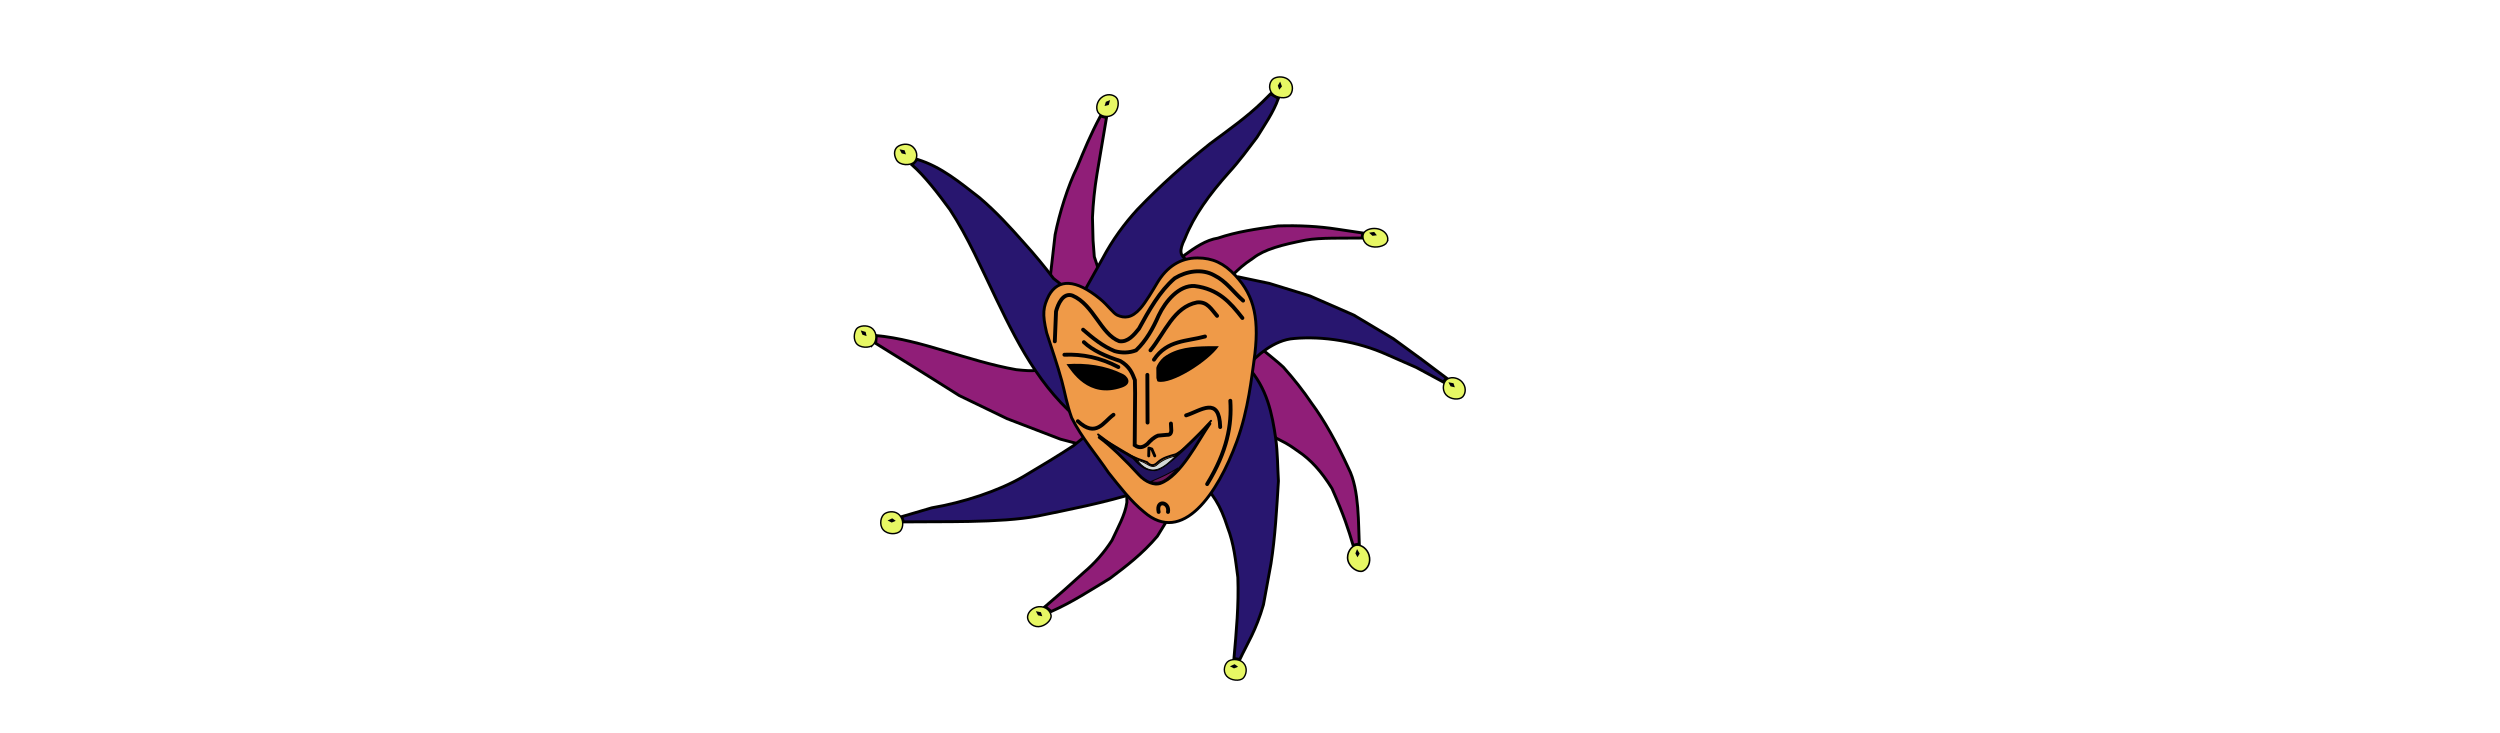
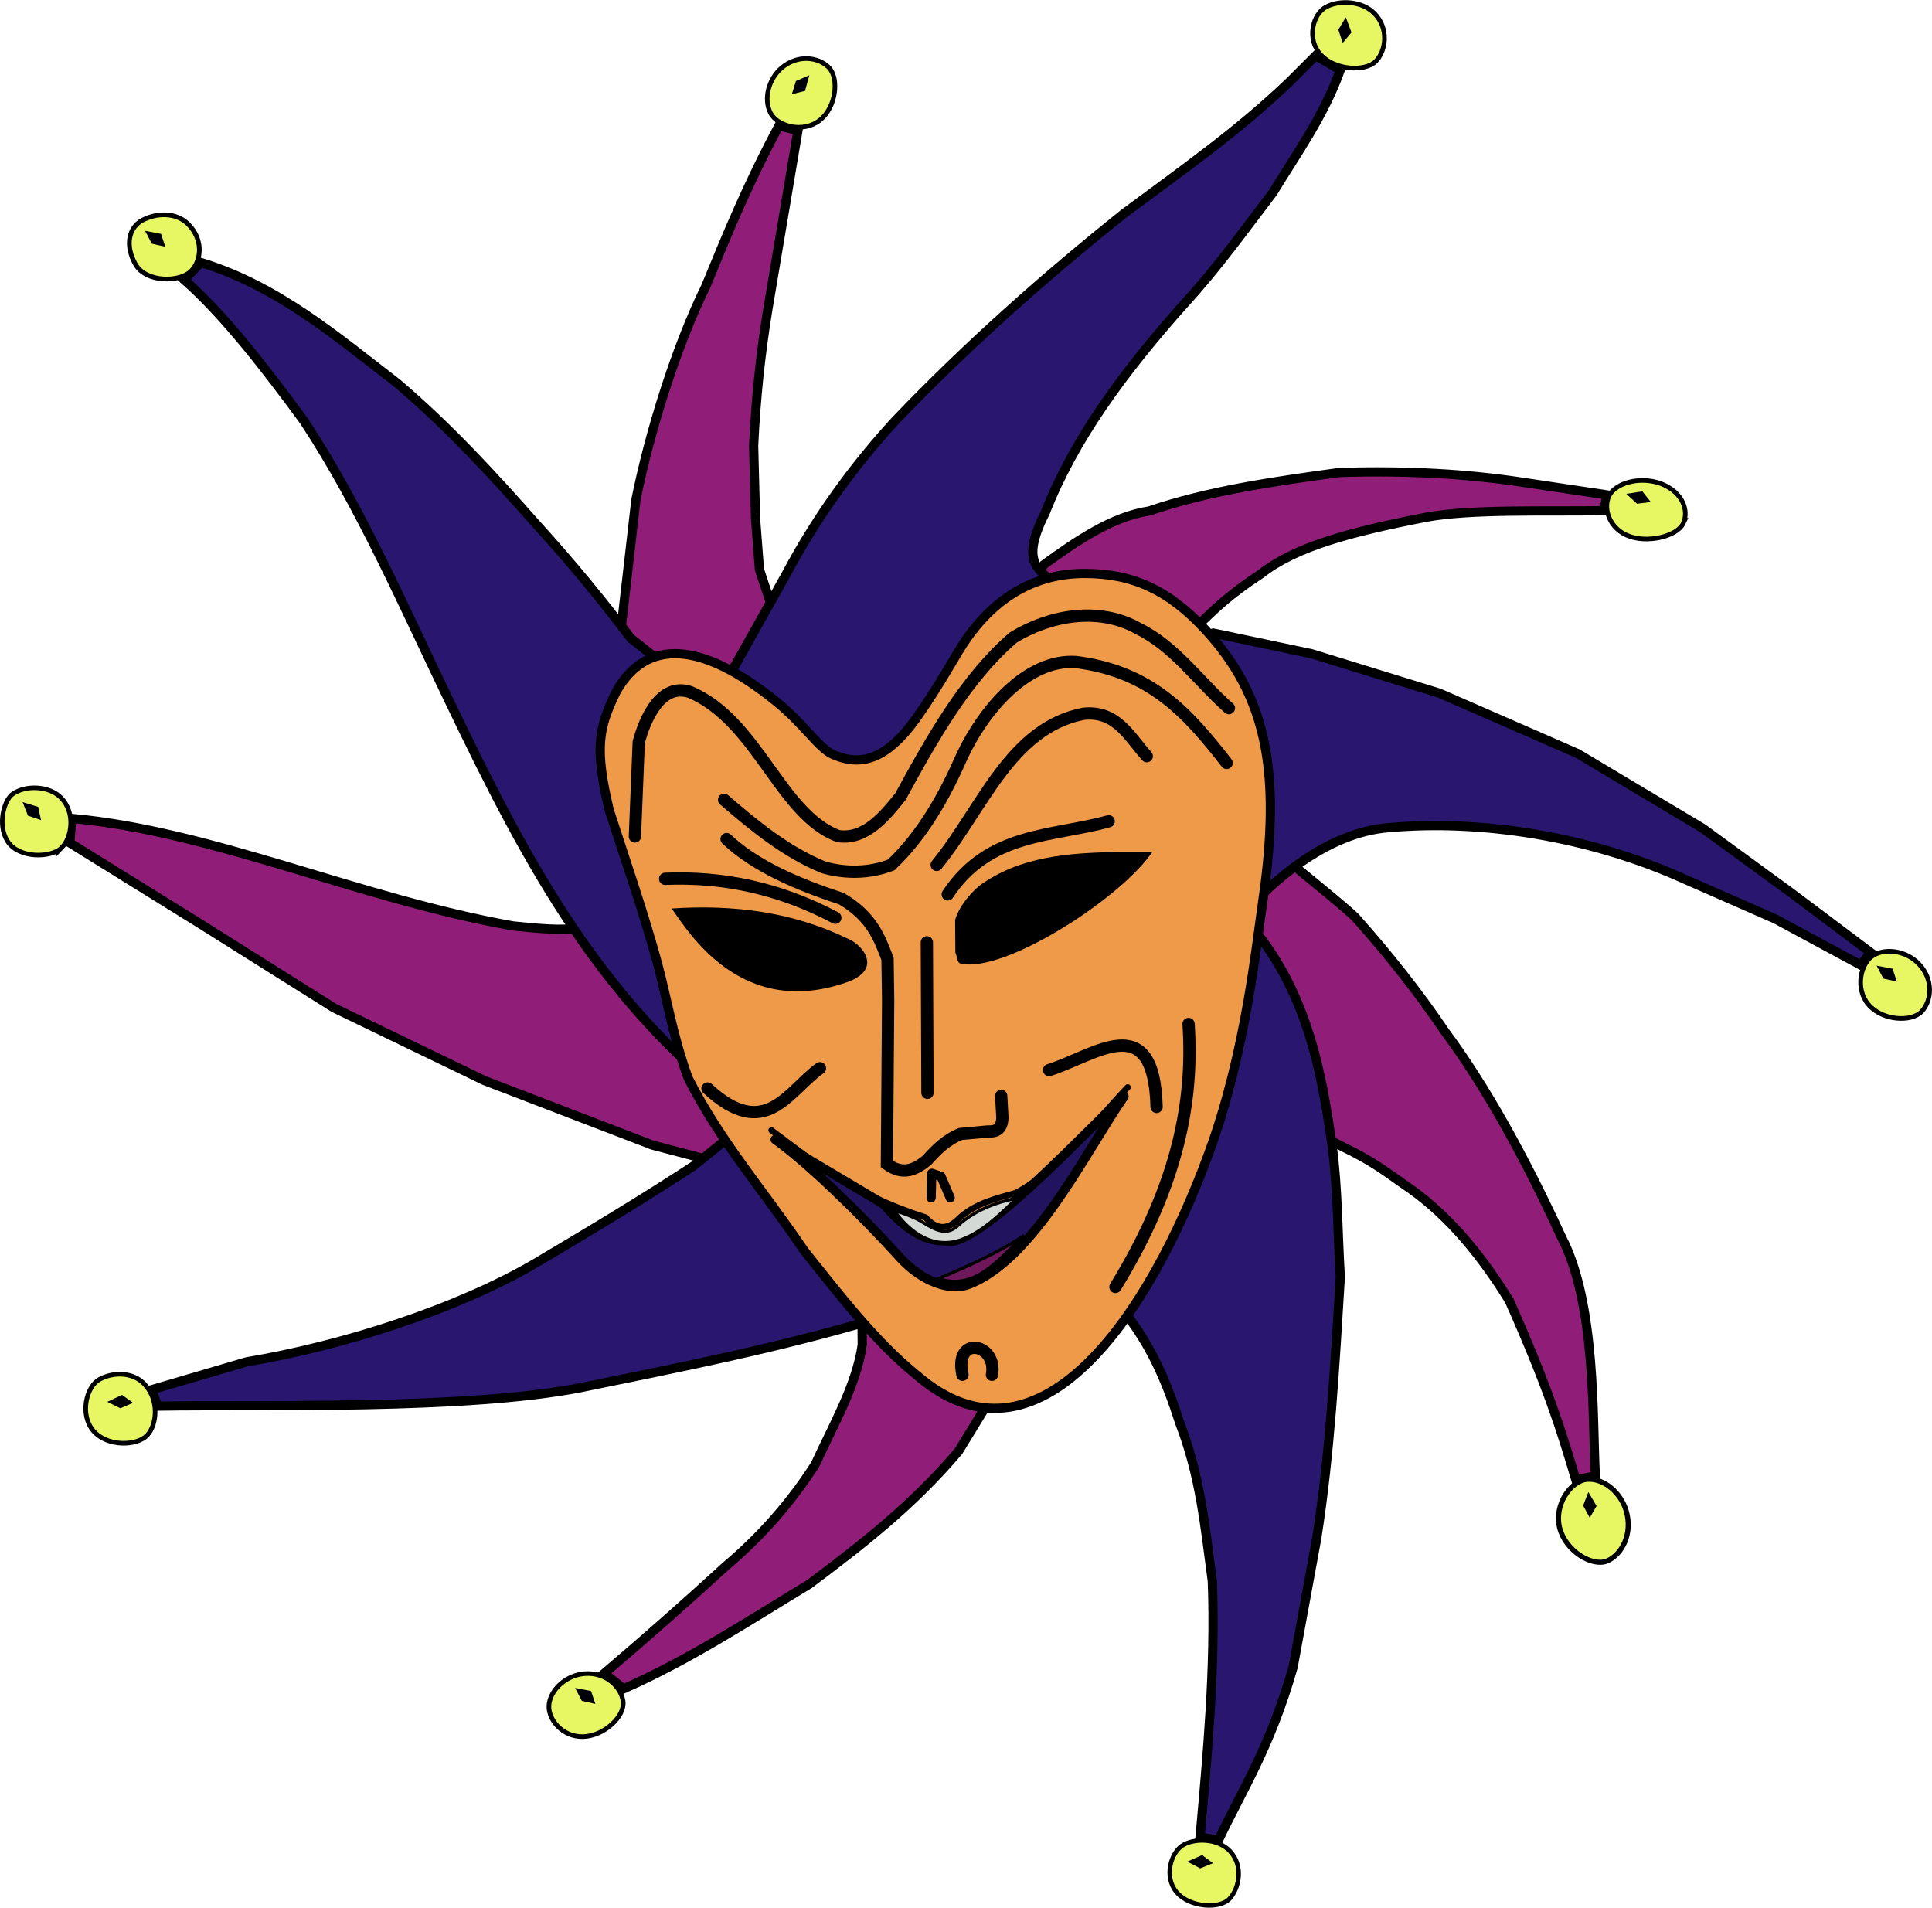
- <svg xmlns="http://www.w3.org/2000/svg" viewBox="0 0 256.764 75.2" height="75.2" width="256.764" id="svg4801" version="1.1">
+ <svg xmlns="http://www.w3.org/2000/svg" version="1.1" id="svg4801" width="62.898" height="62.11" viewBox="0 0 62.898 62.11">
  <defs id="defs4805" />
-   <g style="display:inline" id="layer2">
-     <path id="path4806" d="m 90,34.467 c 4.598,0.414 9.365,2.613 14.367,3.5 0.834,0.089 1.617,0.153 2.1,0.067 l 5.233,-1.6 -3.5,-6.033 -0.384,-1.505 0.551,-4.795 c 0.435,-2.169 1.294,-4.959 2.277,-6.958 0.688,-1.678 1.345,-3.291 2.381,-5.23 l 0.618,0.161 -0.975,5.793 c -0.247,1.5 -0.397,2.967 -0.467,4.467 l 0.061,2.362 0.128,1.669 0.623,1.882 0.288,3.054 2.516,2.291 3.574,-3.549 2.258,-3.837 c 1.104,-0.8 2.236,-1.568 3.428,-1.747 1.925,-0.655 3.994,-0.953 6.186,-1.253 2.193,-0.071 4.201,0.043 6.039,0.328 l 2.676,0.4 -0.095,0.514 c -1.909,0.031 -4.298,-0.058 -5.767,0.21 -2.483,0.481 -4.264,0.956 -5.4,1.848 -1.089,0.717 -1.478,1.134 -1.971,1.595 l 0.386,3.443 1.267,3.329 c 1.309,1.073 3.076,2.49 3.405,2.829 1.098,1.233 2.068,2.467 2.9,3.7 1.313,1.77 2.576,4.041 3.8,6.7 1.134,2.164 1.003,5.95 1.1,7.767 l -0.633,0.133 c -0.486,-1.632 -0.907,-2.997 -2.167,-5.833 -1.087,-1.766 -2.224,-2.979 -3.4,-3.767 -0.562,-0.39 -1.017,-0.759 -2,-1.233 l -4.4,-2.267 -4.1,0.2 -1.3,7.5 -2.733,4.467 c -1.509,1.784 -3.183,3.072 -4.867,4.333 -1.972,1.191 -3.894,2.459 -6.033,3.4 l -0.633,-0.5 c 1.322,-1.123 2.644,-2.288 3.967,-3.5 1.146,-0.966 2.11,-2.068 2.9,-3.3 0.597,-1.3 1.35,-2.6 1.533,-3.9 l -0.033,-3.3 -0.6,-2.9 -2.4,0.7 -3.8,-1 -5.467,-2.1 -4.9,-2.367 -4.4,-2.767 -4.198,-2.605 z" style="display:inline;fill:#901e78;fill-opacity:1;fill-rule:evenodd;stroke:#000000;stroke-width:0.3;stroke-linecap:butt;stroke-linejoin:miter;stroke-miterlimit:4;stroke-dasharray:none;stroke-opacity:1" />
+   <g transform="translate(-87.66565,-7.821926)" id="layer2" style="display:inline">
+     <path style="display:inline;fill:#901e78;fill-opacity:1;fill-rule:evenodd;stroke:#000000;stroke-width:0.3;stroke-linecap:butt;stroke-linejoin:miter;stroke-miterlimit:4;stroke-dasharray:none;stroke-opacity:1" d="m 90,34.467 c 4.598,0.414 9.365,2.613 14.367,3.5 0.834,0.089 1.617,0.153 2.1,0.067 l 5.233,-1.6 -3.5,-6.033 -0.384,-1.505 0.551,-4.795 c 0.435,-2.169 1.294,-4.959 2.277,-6.958 0.688,-1.678 1.345,-3.291 2.381,-5.23 l 0.618,0.161 -0.975,5.793 c -0.247,1.5 -0.397,2.967 -0.467,4.467 l 0.061,2.362 0.128,1.669 0.623,1.882 0.288,3.054 2.516,2.291 3.574,-3.549 2.258,-3.837 c 1.104,-0.8 2.236,-1.568 3.428,-1.747 1.925,-0.655 3.994,-0.953 6.186,-1.253 2.193,-0.071 4.201,0.043 6.039,0.328 l 2.676,0.4 -0.095,0.514 c -1.909,0.031 -4.298,-0.058 -5.767,0.21 -2.483,0.481 -4.264,0.956 -5.4,1.848 -1.089,0.717 -1.478,1.134 -1.971,1.595 l 0.386,3.443 1.267,3.329 c 1.309,1.073 3.076,2.49 3.405,2.829 1.098,1.233 2.068,2.467 2.9,3.7 1.313,1.77 2.576,4.041 3.8,6.7 1.134,2.164 1.003,5.95 1.1,7.767 l -0.633,0.133 c -0.486,-1.632 -0.907,-2.997 -2.167,-5.833 -1.087,-1.766 -2.224,-2.979 -3.4,-3.767 -0.562,-0.39 -1.017,-0.759 -2,-1.233 l -4.4,-2.267 -4.1,0.2 -1.3,7.5 -2.733,4.467 c -1.509,1.784 -3.183,3.072 -4.867,4.333 -1.972,1.191 -3.894,2.459 -6.033,3.4 l -0.633,-0.5 c 1.322,-1.123 2.644,-2.288 3.967,-3.5 1.146,-0.966 2.11,-2.068 2.9,-3.3 0.597,-1.3 1.35,-2.6 1.533,-3.9 l -0.033,-3.3 -0.6,-2.9 -2.4,0.7 -3.8,-1 -5.467,-2.1 -4.9,-2.367 -4.4,-2.767 -4.198,-2.605 z" id="path4806" />
  </g>
-   <g style="display:inline" id="layer1">
-     <path id="path4803" d="m 102.333,30.733 c -1.517,-3.139 -2.918,-6.394 -4.767,-9.2 -1.228,-1.676 -2.586,-3.442 -3.9,-4.6 L 94.2,16.367 c 2.5,0.762 4.413,2.403 6.4,3.933 1.735,1.477 3.147,3.035 4.533,4.6 1.166,1.281 2.167,2.508 3.067,3.7 l 2.7,2.133 2.333,-4.167 c 1.031,-1.948 2.269,-3.618 3.567,-5.033 2.36,-2.473 4.929,-4.738 7.467,-6.767 1.941,-1.443 3.719,-2.684 5.4,-4.3 L 130.5,9.633 l 0.8,0.467 c -0.524,1.478 -1.42,2.722 -2.2,4 -0.902,1.178 -1.787,2.422 -2.867,3.6 -2.023,2.269 -3.605,4.434 -4.533,6.8 -0.682,1.348 -0.427,1.764 0.133,2.167 C 122.048,27.657 123,28.033 124,29.233 l 3.167,-0.8 3.199,0.673 4.16,1.283 4.51,1.971 4.069,2.432 2.893,2.111 2.569,1.93 -0.325,0.407 -2.777,-1.499 -2.98,-1.308 c -3.088,-1.392 -6.619,-1.932 -9.584,-1.667 -2.067,0.147 -3.888,1.812 -4.8,2.867 2.05,2.204 2.562,4.897 2.927,7.443 0.193,1.387 0.188,2.977 0.273,4.323 -0.176,2.86 -0.332,5.726 -0.767,8.5 l -0.77,4.2 c -0.755,2.644 -1.676,4.027 -2.43,5.633 l -0.6,-0.1 c 0.243,-2.748 0.505,-5.499 0.4,-8.333 -0.242,-1.778 -0.382,-3.391 -1.067,-5.167 -0.719,-2.258 -1.466,-3.403 -3.117,-5.106 L 120.7,48.3 l -3.767,2.233 c -3.474,1.1 -7.285,1.833 -10.367,2.467 -3.776,0.733 -10.244,0.544 -13.767,0.6 l -0.2,-0.533 3.098,-0.909 c 3.206,-0.538 6.864,-1.732 9.369,-3.191 1.802,-1.067 3.574,-2.133 5.2,-3.2 L 112.2,44.2 c -4.877,-3.523 -7.338,-8.202 -9.867,-13.467 z" style="display:inline;fill:#28166f;fill-opacity:1;fill-rule:evenodd;stroke:#000000;stroke-width:0.3;stroke-linecap:butt;stroke-linejoin:miter;stroke-miterlimit:4;stroke-dasharray:none;stroke-opacity:1" />
+   <g transform="translate(-87.66565,-7.821926)" id="layer1" style="display:inline">
+     <path style="display:inline;fill:#28166f;fill-opacity:1;fill-rule:evenodd;stroke:#000000;stroke-width:0.3;stroke-linecap:butt;stroke-linejoin:miter;stroke-miterlimit:4;stroke-dasharray:none;stroke-opacity:1" d="m 102.333,30.733 c -1.517,-3.139 -2.918,-6.394 -4.767,-9.2 -1.228,-1.676 -2.586,-3.442 -3.9,-4.6 L 94.2,16.367 c 2.5,0.762 4.413,2.403 6.4,3.933 1.735,1.477 3.147,3.035 4.533,4.6 1.166,1.281 2.167,2.508 3.067,3.7 l 2.7,2.133 2.333,-4.167 c 1.031,-1.948 2.269,-3.618 3.567,-5.033 2.36,-2.473 4.929,-4.738 7.467,-6.767 1.941,-1.443 3.719,-2.684 5.4,-4.3 L 130.5,9.633 l 0.8,0.467 c -0.524,1.478 -1.42,2.722 -2.2,4 -0.902,1.178 -1.787,2.422 -2.867,3.6 -2.023,2.269 -3.605,4.434 -4.533,6.8 -0.682,1.348 -0.427,1.764 0.133,2.167 C 122.048,27.657 123,28.033 124,29.233 l 3.167,-0.8 3.199,0.673 4.16,1.283 4.51,1.971 4.069,2.432 2.893,2.111 2.569,1.93 -0.325,0.407 -2.777,-1.499 -2.98,-1.308 c -3.088,-1.392 -6.619,-1.932 -9.584,-1.667 -2.067,0.147 -3.888,1.812 -4.8,2.867 2.05,2.204 2.562,4.897 2.927,7.443 0.193,1.387 0.188,2.977 0.273,4.323 -0.176,2.86 -0.332,5.726 -0.767,8.5 l -0.77,4.2 c -0.755,2.644 -1.676,4.027 -2.43,5.633 l -0.6,-0.1 c 0.243,-2.748 0.505,-5.499 0.4,-8.333 -0.242,-1.778 -0.382,-3.391 -1.067,-5.167 -0.719,-2.258 -1.466,-3.403 -3.117,-5.106 L 120.7,48.3 l -3.767,2.233 c -3.474,1.1 -7.285,1.833 -10.367,2.467 -3.776,0.733 -10.244,0.544 -13.767,0.6 l -0.2,-0.533 3.098,-0.909 c 3.206,-0.538 6.864,-1.732 9.369,-3.191 1.802,-1.067 3.574,-2.133 5.2,-3.2 L 112.2,44.2 c -4.877,-3.523 -7.338,-8.202 -9.867,-13.467 z" id="path4803" />
  </g>
-   <g style="display:inline" id="layer3">
-     <path id="path4833" d="m 150.178,40.697 c -0.296,0.324 -1.196,0.281 -1.622,-0.213 -0.425,-0.493 -0.235,-1.289 0.154,-1.504 0.417,-0.231 1.027,-0.094 1.379,0.283 0.446,0.476 0.385,1.11 0.089,1.434 z" style="display:inline;opacity:1;fill:#e7f764;fill-opacity:1;fill-rule:nonzero;stroke:#000000;stroke-width:0.3;stroke-miterlimit:4;stroke-dasharray:none;stroke-dashoffset:0;stroke-opacity:1;paint-order:markers stroke fill" />
-     <path id="path4783" d="m 148.76,39.26 0.22,0.42 0.44,0.1 -0.14,-0.42 z" style="display:inline;fill:#000007;fill-opacity:1;fill-rule:evenodd;stroke:none;stroke-width:0.1;stroke-linecap:butt;stroke-linejoin:miter;stroke-miterlimit:4;stroke-dasharray:none;stroke-opacity:1" />
-     <path style="display:inline;opacity:1;fill:#e7f764;fill-opacity:1;fill-rule:nonzero;stroke:#000000;stroke-width:0.299;stroke-miterlimit:4;stroke-dasharray:none;stroke-dashoffset:0;stroke-opacity:1;paint-order:markers stroke fill" d="m 142.395,24.834 c -0.177,0.37 -1.116,0.623 -1.744,0.343 -0.629,-0.28 -0.745,-1.014 -0.431,-1.321 0.337,-0.33 1.015,-0.41 1.523,-0.206 0.643,0.259 0.828,0.814 0.651,1.184 z" id="path4785" />
-     <path style="fill:#000007;fill-opacity:1;fill-rule:evenodd;stroke:none;stroke-width:0.1;stroke-linecap:butt;stroke-linejoin:miter;stroke-miterlimit:4;stroke-dasharray:none;stroke-opacity:1" d="m 140.612,23.901 0.349,0.321 0.448,-0.055 -0.274,-0.348 z" id="path4787" />
-     <path id="path4789" d="m 132.403,9.764 c -0.307,0.312 -1.24,0.27 -1.681,-0.205 -0.441,-0.475 -0.244,-1.242 0.159,-1.449 0.433,-0.222 1.103,-0.17 1.468,0.193 0.462,0.459 0.36,1.149 0.053,1.462 z" style="display:inline;opacity:1;fill:#e7f764;fill-opacity:1;fill-rule:nonzero;stroke:#000000;stroke-width:0.3;stroke-miterlimit:4;stroke-dasharray:none;stroke-dashoffset:0;stroke-opacity:1;paint-order:markers stroke fill" />
-     <path id="path4791" d="m 131.48,8.383 -0.244,0.407 0.144,0.428 0.285,-0.339 z" style="fill:#000007;fill-opacity:1;fill-rule:evenodd;stroke:none;stroke-width:0.1;stroke-linecap:butt;stroke-linejoin:miter;stroke-miterlimit:4;stroke-dasharray:none;stroke-opacity:1" />
-     <path style="display:inline;opacity:1;fill:#e7f764;fill-opacity:1;fill-rule:nonzero;stroke:#000000;stroke-width:0.3;stroke-miterlimit:4;stroke-dasharray:none;stroke-dashoffset:0;stroke-opacity:1;paint-order:markers stroke fill" d="m 114.591,10.066 c 0.311,0.31 0.229,1.207 -0.282,1.611 -0.511,0.404 -1.298,0.179 -1.496,-0.218 -0.213,-0.427 -0.049,-1.03 0.342,-1.366 0.495,-0.425 1.125,-0.337 1.436,-0.027 z" id="path4793" />
-     <path style="fill:#000007;fill-opacity:1;fill-rule:evenodd;stroke:none;stroke-width:0.1;stroke-linecap:butt;stroke-linejoin:miter;stroke-miterlimit:4;stroke-dasharray:none;stroke-opacity:1" d="m 114.014,10.271 -0.436,0.187 -0.133,0.431 0.429,-0.108 z" id="path4795" />
-     <path id="path4797" d="m 93.834,16.593 c -0.332,0.335 -1.374,0.359 -1.695,-0.21 -0.325,-0.575 -0.206,-1.113 0.201,-1.326 0.436,-0.228 1.033,-0.252 1.402,0.12 0.466,0.47 0.402,1.096 0.093,1.416 z" style="display:inline;opacity:1;fill:#e7f764;fill-opacity:1;fill-rule:nonzero;stroke:#000000;stroke-width:0.305;stroke-miterlimit:4;stroke-dasharray:none;stroke-dashoffset:0;stroke-opacity:1;paint-order:markers stroke fill" />
-     <path id="path4799" d="m 92.388,15.336 0.22,0.42 0.44,0.1 -0.14,-0.42 z" style="fill:#000007;fill-opacity:1;fill-rule:evenodd;stroke:none;stroke-width:0.1;stroke-linecap:butt;stroke-linejoin:miter;stroke-miterlimit:4;stroke-dasharray:none;stroke-opacity:1" />
-     <path style="display:inline;opacity:1;fill:#e7f764;fill-opacity:1;fill-rule:nonzero;stroke:#000000;stroke-width:0.296;stroke-miterlimit:4;stroke-dasharray:none;stroke-dashoffset:0;stroke-opacity:1;paint-order:markers stroke fill" d="m 89.624,35.365 c -0.302,0.309 -1.318,0.341 -1.656,-0.203 -0.308,-0.496 -0.1,-1.257 0.157,-1.433 0.395,-0.272 1.108,-0.249 1.468,0.11 0.455,0.454 0.333,1.217 0.031,1.527 z" id="path4801" />
-     <path style="display:inline;fill:#000007;fill-opacity:1;fill-rule:evenodd;stroke:none;stroke-width:0.1;stroke-linecap:butt;stroke-linejoin:miter;stroke-miterlimit:4;stroke-dasharray:none;stroke-opacity:1" d="m 88.401,33.936 0.175,0.441 0.427,0.146 -0.095,-0.432 z" id="path4804" />
-     <path id="path4807" d="m 92.407,54.493 c -0.296,0.324 -1.216,0.361 -1.642,-0.133 -0.425,-0.493 -0.215,-1.349 0.174,-1.564 0.417,-0.231 1.027,-0.234 1.379,0.143 0.446,0.476 0.385,1.23 0.089,1.554 z" style="display:inline;opacity:1;fill:#e7f764;fill-opacity:1;fill-rule:nonzero;stroke:#000000;stroke-width:0.3;stroke-miterlimit:4;stroke-dasharray:none;stroke-dashoffset:0;stroke-opacity:1;paint-order:markers stroke fill" />
-     <path id="path4809" d="m 91.158,53.46 0.425,0.211 0.415,-0.178 -0.36,-0.258 z" style="display:inline;fill:#000007;fill-opacity:1;fill-rule:evenodd;stroke:none;stroke-width:0.1;stroke-linecap:butt;stroke-linejoin:miter;stroke-miterlimit:4;stroke-dasharray:none;stroke-opacity:1" />
-     <path style="display:inline;opacity:1;fill:#e7f764;fill-opacity:1;fill-rule:nonzero;stroke:#000000;stroke-width:0.3;stroke-miterlimit:4;stroke-dasharray:none;stroke-dashoffset:0;stroke-opacity:1;paint-order:markers stroke fill" d="m 107.876,63.213 c 0.068,0.434 -0.569,1.049 -1.22,1.073 -0.651,0.024 -1.113,-0.562 -1.038,-1 0.081,-0.47 0.569,-0.86 1.083,-0.9 0.651,-0.05 1.107,0.393 1.175,0.827 z" id="path4811" />
-     <path style="fill:#000007;fill-opacity:1;fill-rule:evenodd;stroke:none;stroke-width:0.1;stroke-linecap:butt;stroke-linejoin:miter;stroke-miterlimit:4;stroke-dasharray:none;stroke-opacity:1" d="m 106.388,62.776 0.22,0.42 0.44,0.1 -0.14,-0.42 z" id="path4813" />
-     <path id="path4815" d="m 127.644,69.588 c -0.284,0.31 -1.206,0.269 -1.614,-0.204 -0.408,-0.473 -0.168,-1.234 0.205,-1.44 0.401,-0.221 1.082,-0.166 1.42,0.194 0.428,0.456 0.274,1.139 -0.011,1.45 z" style="display:inline;opacity:1;fill:#e7f764;fill-opacity:1;fill-rule:nonzero;stroke:#000000;stroke-width:0.288;stroke-miterlimit:4;stroke-dasharray:none;stroke-dashoffset:0;stroke-opacity:1;paint-order:markers stroke fill" />
-     <path id="path4817" d="m 126.319,68.431 0.42,0.22 0.418,-0.169 -0.355,-0.265 z" style="fill:#000007;fill-opacity:1;fill-rule:evenodd;stroke:none;stroke-width:0.1;stroke-linecap:butt;stroke-linejoin:miter;stroke-miterlimit:4;stroke-dasharray:none;stroke-opacity:1" />
-     <path style="display:inline;opacity:1;fill:#e7f764;fill-opacity:1;fill-rule:nonzero;stroke:#000000;stroke-width:0.329;stroke-miterlimit:4;stroke-dasharray:none;stroke-dashoffset:0;stroke-opacity:1;paint-order:markers stroke fill" d="m 139.966,58.561 c -0.428,0.19 -1.263,-0.298 -1.445,-1.017 -0.181,-0.719 0.359,-1.448 0.825,-1.479 0.501,-0.033 1.018,0.408 1.183,0.97 0.209,0.711 -0.135,1.336 -0.563,1.526 z" id="path4819" />
-     <path style="fill:#000007;fill-opacity:1;fill-rule:evenodd;stroke:none;stroke-width:0.1;stroke-linecap:butt;stroke-linejoin:miter;stroke-miterlimit:4;stroke-dasharray:none;stroke-opacity:1" d="m 139.376,56.397 -0.17,0.442 0.215,0.397 0.223,-0.382 z" id="path4821" />
+   <g transform="translate(-87.66565,-7.821926)" id="layer3" style="display:inline">
+     <path style="display:inline;opacity:1;fill:#e7f764;fill-opacity:1;fill-rule:nonzero;stroke:#000000;stroke-width:0.3;stroke-miterlimit:4;stroke-dasharray:none;stroke-dashoffset:0;stroke-opacity:1;paint-order:markers stroke fill" d="m 150.178,40.697 c -0.296,0.324 -1.196,0.281 -1.622,-0.213 -0.425,-0.493 -0.235,-1.289 0.154,-1.504 0.417,-0.231 1.027,-0.094 1.379,0.283 0.446,0.476 0.385,1.11 0.089,1.434 z" id="path4833" />
+     <path style="display:inline;fill:#000007;fill-opacity:1;fill-rule:evenodd;stroke:none;stroke-width:0.1;stroke-linecap:butt;stroke-linejoin:miter;stroke-miterlimit:4;stroke-dasharray:none;stroke-opacity:1" d="m 148.76,39.26 0.22,0.42 0.44,0.1 -0.14,-0.42 z" id="path4783" />
+     <path id="path4785" d="m 142.395,24.834 c -0.177,0.37 -1.116,0.623 -1.744,0.343 -0.629,-0.28 -0.745,-1.014 -0.431,-1.321 0.337,-0.33 1.015,-0.41 1.523,-0.206 0.643,0.259 0.828,0.814 0.651,1.184 z" style="display:inline;opacity:1;fill:#e7f764;fill-opacity:1;fill-rule:nonzero;stroke:#000000;stroke-width:0.299;stroke-miterlimit:4;stroke-dasharray:none;stroke-dashoffset:0;stroke-opacity:1;paint-order:markers stroke fill" />
+     <path id="path4787" d="m 140.612,23.901 0.349,0.321 0.448,-0.055 -0.274,-0.348 z" style="fill:#000007;fill-opacity:1;fill-rule:evenodd;stroke:none;stroke-width:0.1;stroke-linecap:butt;stroke-linejoin:miter;stroke-miterlimit:4;stroke-dasharray:none;stroke-opacity:1" />
+     <path style="display:inline;opacity:1;fill:#e7f764;fill-opacity:1;fill-rule:nonzero;stroke:#000000;stroke-width:0.3;stroke-miterlimit:4;stroke-dasharray:none;stroke-dashoffset:0;stroke-opacity:1;paint-order:markers stroke fill" d="m 132.403,9.764 c -0.307,0.312 -1.24,0.27 -1.681,-0.205 -0.441,-0.475 -0.244,-1.242 0.159,-1.449 0.433,-0.222 1.103,-0.17 1.468,0.193 0.462,0.459 0.36,1.149 0.053,1.462 z" id="path4789" />
+     <path style="fill:#000007;fill-opacity:1;fill-rule:evenodd;stroke:none;stroke-width:0.1;stroke-linecap:butt;stroke-linejoin:miter;stroke-miterlimit:4;stroke-dasharray:none;stroke-opacity:1" d="m 131.48,8.383 -0.244,0.407 0.144,0.428 0.285,-0.339 z" id="path4791" />
+     <path id="path4793" d="m 114.591,10.066 c 0.311,0.31 0.229,1.207 -0.282,1.611 -0.511,0.404 -1.298,0.179 -1.496,-0.218 -0.213,-0.427 -0.049,-1.03 0.342,-1.366 0.495,-0.425 1.125,-0.337 1.436,-0.027 z" style="display:inline;opacity:1;fill:#e7f764;fill-opacity:1;fill-rule:nonzero;stroke:#000000;stroke-width:0.3;stroke-miterlimit:4;stroke-dasharray:none;stroke-dashoffset:0;stroke-opacity:1;paint-order:markers stroke fill" />
+     <path id="path4795" d="m 114.014,10.271 -0.436,0.187 -0.133,0.431 0.429,-0.108 z" style="fill:#000007;fill-opacity:1;fill-rule:evenodd;stroke:none;stroke-width:0.1;stroke-linecap:butt;stroke-linejoin:miter;stroke-miterlimit:4;stroke-dasharray:none;stroke-opacity:1" />
+     <path style="display:inline;opacity:1;fill:#e7f764;fill-opacity:1;fill-rule:nonzero;stroke:#000000;stroke-width:0.305;stroke-miterlimit:4;stroke-dasharray:none;stroke-dashoffset:0;stroke-opacity:1;paint-order:markers stroke fill" d="m 93.834,16.593 c -0.332,0.335 -1.374,0.359 -1.695,-0.21 -0.325,-0.575 -0.206,-1.113 0.201,-1.326 0.436,-0.228 1.033,-0.252 1.402,0.12 0.466,0.47 0.402,1.096 0.093,1.416 z" id="path4797" />
+     <path style="fill:#000007;fill-opacity:1;fill-rule:evenodd;stroke:none;stroke-width:0.1;stroke-linecap:butt;stroke-linejoin:miter;stroke-miterlimit:4;stroke-dasharray:none;stroke-opacity:1" d="m 92.388,15.336 0.22,0.42 0.44,0.1 -0.14,-0.42 z" id="path4799" />
+     <path id="path4801" d="m 89.624,35.365 c -0.302,0.309 -1.318,0.341 -1.656,-0.203 -0.308,-0.496 -0.1,-1.257 0.157,-1.433 0.395,-0.272 1.108,-0.249 1.468,0.11 0.455,0.454 0.333,1.217 0.031,1.527 z" style="display:inline;opacity:1;fill:#e7f764;fill-opacity:1;fill-rule:nonzero;stroke:#000000;stroke-width:0.296;stroke-miterlimit:4;stroke-dasharray:none;stroke-dashoffset:0;stroke-opacity:1;paint-order:markers stroke fill" />
+     <path id="path4804" d="m 88.401,33.936 0.175,0.441 0.427,0.146 -0.095,-0.432 z" style="display:inline;fill:#000007;fill-opacity:1;fill-rule:evenodd;stroke:none;stroke-width:0.1;stroke-linecap:butt;stroke-linejoin:miter;stroke-miterlimit:4;stroke-dasharray:none;stroke-opacity:1" />
+     <path style="display:inline;opacity:1;fill:#e7f764;fill-opacity:1;fill-rule:nonzero;stroke:#000000;stroke-width:0.3;stroke-miterlimit:4;stroke-dasharray:none;stroke-dashoffset:0;stroke-opacity:1;paint-order:markers stroke fill" d="m 92.407,54.493 c -0.296,0.324 -1.216,0.361 -1.642,-0.133 -0.425,-0.493 -0.215,-1.349 0.174,-1.564 0.417,-0.231 1.027,-0.234 1.379,0.143 0.446,0.476 0.385,1.23 0.089,1.554 z" id="path4807" />
+     <path style="display:inline;fill:#000007;fill-opacity:1;fill-rule:evenodd;stroke:none;stroke-width:0.1;stroke-linecap:butt;stroke-linejoin:miter;stroke-miterlimit:4;stroke-dasharray:none;stroke-opacity:1" d="m 91.158,53.46 0.425,0.211 0.415,-0.178 -0.36,-0.258 z" id="path4809" />
+     <path id="path4811" d="m 107.876,63.213 c 0.068,0.434 -0.569,1.049 -1.22,1.073 -0.651,0.024 -1.113,-0.562 -1.038,-1 0.081,-0.47 0.569,-0.86 1.083,-0.9 0.651,-0.05 1.107,0.393 1.175,0.827 z" style="display:inline;opacity:1;fill:#e7f764;fill-opacity:1;fill-rule:nonzero;stroke:#000000;stroke-width:0.3;stroke-miterlimit:4;stroke-dasharray:none;stroke-dashoffset:0;stroke-opacity:1;paint-order:markers stroke fill" />
+     <path id="path4813" d="m 106.388,62.776 0.22,0.42 0.44,0.1 -0.14,-0.42 z" style="fill:#000007;fill-opacity:1;fill-rule:evenodd;stroke:none;stroke-width:0.1;stroke-linecap:butt;stroke-linejoin:miter;stroke-miterlimit:4;stroke-dasharray:none;stroke-opacity:1" />
+     <path style="display:inline;opacity:1;fill:#e7f764;fill-opacity:1;fill-rule:nonzero;stroke:#000000;stroke-width:0.288;stroke-miterlimit:4;stroke-dasharray:none;stroke-dashoffset:0;stroke-opacity:1;paint-order:markers stroke fill" d="m 127.644,69.588 c -0.284,0.31 -1.206,0.269 -1.614,-0.204 -0.408,-0.473 -0.168,-1.234 0.205,-1.44 0.401,-0.221 1.082,-0.166 1.42,0.194 0.428,0.456 0.274,1.139 -0.011,1.45 z" id="path4815" />
+     <path style="fill:#000007;fill-opacity:1;fill-rule:evenodd;stroke:none;stroke-width:0.1;stroke-linecap:butt;stroke-linejoin:miter;stroke-miterlimit:4;stroke-dasharray:none;stroke-opacity:1" d="m 126.319,68.431 0.42,0.22 0.418,-0.169 -0.355,-0.265 z" id="path4817" />
+     <path id="path4819" d="m 139.966,58.561 c -0.428,0.19 -1.263,-0.298 -1.445,-1.017 -0.181,-0.719 0.359,-1.448 0.825,-1.479 0.501,-0.033 1.018,0.408 1.183,0.97 0.209,0.711 -0.135,1.336 -0.563,1.526 z" style="display:inline;opacity:1;fill:#e7f764;fill-opacity:1;fill-rule:nonzero;stroke:#000000;stroke-width:0.329;stroke-miterlimit:4;stroke-dasharray:none;stroke-dashoffset:0;stroke-opacity:1;paint-order:markers stroke fill" />
+     <path id="path4821" d="m 139.376,56.397 -0.17,0.442 0.215,0.397 0.223,-0.382 z" style="fill:#000007;fill-opacity:1;fill-rule:evenodd;stroke:none;stroke-width:0.1;stroke-linecap:butt;stroke-linejoin:miter;stroke-miterlimit:4;stroke-dasharray:none;stroke-opacity:1" />
  </g>
-   <g style="display:inline" id="layer4">
-     <path id="path4788" d="m 128.785,37.102 c 0.608,-4.238 0.084,-6.666 -1.896,-8.799 -1.178,-1.269 -2.349,-1.811 -3.91,-1.811 -1.72,0 -3.123,0.875 -4.135,2.579 -0.439,0.739 -1.17,1.98 -1.723,2.61 -0.897,1.024 -1.667,1.008 -2.362,0.692 -0.428,-0.195 -0.939,-0.989 -1.793,-1.686 -2.479,-2.023 -4.276,-2.079 -5.246,-0.334 -0.573,1.174 -0.699,1.834 -0.221,3.84 0.535,1.66 1.089,3.237 1.555,4.933 0.32,1.164 0.493,2.353 1.013,3.792 1.077,2.117 2.453,3.656 3.787,5.634 1.11,1.381 2.306,2.953 3.657,4.04 3.912,3.393 7.534,-1.815 9.521,-7.26 1.204,-3.299 1.53,-6.76 1.754,-8.23 z" style="display:inline;fill:#ef9a48;fill-opacity:1;fill-rule:evenodd;stroke:#000002;stroke-width:0.3;stroke-linecap:butt;stroke-linejoin:miter;stroke-miterlimit:4;stroke-dasharray:none;stroke-opacity:1" />
-     <path id="path4829" d="m 108.335,35.055 c 0.042,-1.023 0.083,-2.047 0.125,-3.07 0.2,-0.747 0.714,-1.964 1.684,-1.629 2.188,0.94 2.918,3.968 4.804,4.685 0.887,0.138 1.531,-0.661 2.029,-1.28 1.041,-1.907 2.126,-3.847 3.673,-5.182 1.202,-0.734 2.792,-1.015 4.068,-0.296 1.203,0.586 1.973,1.732 2.956,2.593" style="display:inline;fill:none;fill-rule:evenodd;stroke:#000000;stroke-width:0.4;stroke-linecap:round;stroke-linejoin:miter;stroke-miterlimit:4;stroke-dasharray:none;stroke-opacity:1" />
-     <path id="path4831" d="m 111.24,33.86 c 0.984,0.854 2.021,1.701 3.236,2.199 0.718,0.207 1.506,0.195 2.204,-0.079 1.043,-0.99 1.745,-2.264 2.317,-3.567 0.703,-1.49 2.105,-3.14 3.692,-3.038 2.453,0.306 3.658,1.678 4.911,3.285" style="display:inline;fill:none;fill-rule:evenodd;stroke:#000000;stroke-width:0.4;stroke-linecap:round;stroke-linejoin:miter;stroke-miterlimit:4;stroke-dasharray:none;stroke-opacity:1" />
-     <path id="path4834" d="m 118.769,38.84 -0.009,-1.06 c 0.101,-0.38 0.396,-0.773 0.76,-1.1 1.344,-0.996 2.982,-1.089 4.5,-1.12 h 1.16 c -1.053,1.545 -4.868,3.976 -6.251,3.629 -0.11,-0.028 -0.103,-0.245 -0.159,-0.349 z" style="display:inline;fill:#000000;fill-opacity:1;fill-rule:evenodd;stroke:none;stroke-width:0;stroke-linecap:butt;stroke-linejoin:miter;stroke-miterlimit:4;stroke-dasharray:none;stroke-opacity:1" />
-     <path id="path4798" d="m 118.16,35.98 c 1.479,-1.808 2.39,-4.454 4.78,-4.92 1.071,-0.117 1.49,0.744 2.06,1.38" style="display:inline;fill:none;fill-rule:evenodd;stroke:#000000;stroke-width:0.4;stroke-linecap:round;stroke-linejoin:miter;stroke-miterlimit:4;stroke-dasharray:none;stroke-opacity:1" />
-     <path id="path4800" d="m 118.52,36.94 c 1.346,-2.035 3.402,-1.869 5.24,-2.38" style="fill:none;fill-rule:evenodd;stroke:#000000;stroke-width:0.4;stroke-linecap:round;stroke-linejoin:miter;stroke-miterlimit:4;stroke-dasharray:none;stroke-opacity:1" />
-     <path id="path4802" d="m 109.32,36.433 c 1.822,-0.075 3.665,0.276 5.54,1.267" style="fill:none;fill-rule:evenodd;stroke:#000000;stroke-width:0.4;stroke-linecap:round;stroke-linejoin:miter;stroke-miterlimit:4;stroke-dasharray:none;stroke-opacity:1" />
-     <path id="path4805" d="m 120.26,43.5 0.04,0.72 c -0.026,0.414 -0.244,0.446 -0.48,0.44 l -0.88,0.08 c -0.466,0.187 -0.791,0.515 -1.1,0.86 -0.373,0.299 -0.769,0.505 -1.3,0.12 l 0.04,-5.34 -0.02,-1.34 c -0.264,-0.687 -0.509,-1.377 -1.5,-1.96 -1.493,-0.49 -2.831,-1.079 -3.74,-1.94" style="display:inline;fill:none;fill-rule:evenodd;stroke:#000000;stroke-width:0.4;stroke-linecap:round;stroke-linejoin:miter;stroke-miterlimit:4;stroke-dasharray:none;stroke-opacity:1" />
-     <path id="path4808" d="m 117.84,38.5 0.02,4.9" style="fill:none;fill-rule:evenodd;stroke:#000000;stroke-width:0.4;stroke-linecap:round;stroke-linejoin:miter;stroke-miterlimit:4;stroke-dasharray:none;stroke-opacity:1" />
-     <path id="path4810" d="m 121.82,42.66 c 1.495,-0.468 3.41,-2.047 3.5,1.2" style="fill:none;fill-rule:evenodd;stroke:#000000;stroke-width:0.4;stroke-linecap:round;stroke-linejoin:miter;stroke-miterlimit:4;stroke-dasharray:none;stroke-opacity:1" />
-     <path id="path4812" d="m 110.7,43.26 c 1.887,1.741 2.619,0.085 3.66,-0.66" style="fill:none;fill-rule:evenodd;stroke:#000000;stroke-width:0.4;stroke-linecap:round;stroke-linejoin:miter;stroke-miterlimit:4;stroke-dasharray:none;stroke-opacity:1" />
-     <path id="path4814" d="m 126.36,41.16 c 0.166,2.465 -0.315,5.192 -2.38,8.56" style="fill:none;fill-rule:evenodd;stroke:#000000;stroke-width:0.4;stroke-linecap:round;stroke-linejoin:miter;stroke-miterlimit:4;stroke-dasharray:none;stroke-opacity:1" />
-     <path id="path4816" d="m 119,52.58 c -0.29,-1.305 1.143,-1.032 0.96,0" style="display:inline;fill:none;fill-rule:evenodd;stroke:#000000;stroke-width:0.4;stroke-linecap:round;stroke-linejoin:miter;stroke-miterlimit:4;stroke-dasharray:none;stroke-opacity:1" />
-     <path id="path4818" d="m 112.78,44.62 c 1.356,1.004 2.538,2.04 5.02,2.84 0.342,0.383 0.705,0.436 1.1,0.02 0.541,-0.49 1.196,-0.638 1.84,-0.82 1.458,-0.78 2.474,-2.222 3.64,-3.44 v 0" style="display:inline;fill:none;fill-opacity:1;fill-rule:evenodd;stroke:#000000;stroke-width:0.2;stroke-linecap:round;stroke-linejoin:miter;stroke-miterlimit:4;stroke-dasharray:none;stroke-opacity:1" />
-     <path id="path4820" d="m 109.533,37.4 c 2.054,-0.14 3.966,0.13 5.7,0.967 0.539,0.207 1.177,1.021 0.005,1.433 -3.478,1.223 -5.195,-1.699 -5.705,-2.399 z" style="display:inline;fill:#000000;fill-opacity:1;fill-rule:evenodd;stroke:none;stroke-width:0;stroke-linecap:butt;stroke-linejoin:miter;stroke-miterlimit:4;stroke-dasharray:none;stroke-opacity:1" />
-     <path id="path4822" d="m 117.98,46.82 0.02,-0.8 0.3,0.1 0.3,0.7" style="display:inline;fill:none;fill-opacity:1;fill-rule:evenodd;stroke:#000000;stroke-width:0.3;stroke-linecap:round;stroke-linejoin:round;stroke-miterlimit:4;stroke-dasharray:none;stroke-opacity:1" />
-     <path id="path4824" d="m 112.9,44.92 3.527,2.101 c 0.86,0.998 1.47,1.207 2.013,1.199 1.016,0.368 5.003,-4.022 5.82,-4.7 -1.223,1.749 -2.958,5.375 -5.12,6.14 -0.559,0.186 -1.463,-0.108 -2.188,-0.91 -1.195,-1.323 -2.95,-3.04 -4.052,-3.83 z" style="display:inline;fill:#22135f;fill-opacity:1;fill-rule:evenodd;stroke:#000000;stroke-width:0.3;stroke-linecap:round;stroke-linejoin:round;stroke-miterlimit:4;stroke-dasharray:none;stroke-dashoffset:0;stroke-opacity:1" />
-     <path id="path4835" d="m 116.778,47.233 c 0.535,0.75 1.288,1.261 2.181,0.949 0.676,-0.251 1.215,-0.77 1.808,-1.349 -0.775,0.151 -1.399,0.438 -1.878,0.856 -0.369,0.38 -0.73,0.21 -1.177,-0.068 -0.274,-0.17 -0.656,-0.308 -0.934,-0.388 z" style="display:inline;fill:#d4d9d6;fill-opacity:1;fill-rule:evenodd;stroke:#000000;stroke-width:0.1;stroke-linecap:butt;stroke-linejoin:miter;stroke-miterlimit:4;stroke-dasharray:none;stroke-opacity:1" />
-     <path id="path4863" d="m 118.21,49.453 c 1.014,-0.424 1.965,-0.857 2.797,-1.406 -0.121,0.138 -0.298,0.281 -0.413,0.398 -0.867,0.878 -1.473,1.286 -2.384,1.008 z" style="display:inline;fill:#6e175b;fill-opacity:1;fill-rule:evenodd;stroke:#000000;stroke-width:0.1;stroke-linecap:butt;stroke-linejoin:miter;stroke-miterlimit:4;stroke-dasharray:none;stroke-opacity:1" />
+   <g transform="translate(-87.66565,-7.821926)" id="layer4" style="display:inline">
+     <path style="display:inline;fill:#ef9a48;fill-opacity:1;fill-rule:evenodd;stroke:#000002;stroke-width:0.3;stroke-linecap:butt;stroke-linejoin:miter;stroke-miterlimit:4;stroke-dasharray:none;stroke-opacity:1" d="m 128.785,37.102 c 0.608,-4.238 0.084,-6.666 -1.896,-8.799 -1.178,-1.269 -2.349,-1.811 -3.91,-1.811 -1.72,0 -3.123,0.875 -4.135,2.579 -0.439,0.739 -1.17,1.98 -1.723,2.61 -0.897,1.024 -1.667,1.008 -2.362,0.692 -0.428,-0.195 -0.939,-0.989 -1.793,-1.686 -2.479,-2.023 -4.276,-2.079 -5.246,-0.334 -0.573,1.174 -0.699,1.834 -0.221,3.84 0.535,1.66 1.089,3.237 1.555,4.933 0.32,1.164 0.493,2.353 1.013,3.792 1.077,2.117 2.453,3.656 3.787,5.634 1.11,1.381 2.306,2.953 3.657,4.04 3.912,3.393 7.534,-1.815 9.521,-7.26 1.204,-3.299 1.53,-6.76 1.754,-8.23 z" id="path4788" />
+     <path style="display:inline;fill:none;fill-rule:evenodd;stroke:#000000;stroke-width:0.4;stroke-linecap:round;stroke-linejoin:miter;stroke-miterlimit:4;stroke-dasharray:none;stroke-opacity:1" d="m 108.335,35.055 c 0.042,-1.023 0.083,-2.047 0.125,-3.07 0.2,-0.747 0.714,-1.964 1.684,-1.629 2.188,0.94 2.918,3.968 4.804,4.685 0.887,0.138 1.531,-0.661 2.029,-1.28 1.041,-1.907 2.126,-3.847 3.673,-5.182 1.202,-0.734 2.792,-1.015 4.068,-0.296 1.203,0.586 1.973,1.732 2.956,2.593" id="path4829" />
+     <path style="display:inline;fill:none;fill-rule:evenodd;stroke:#000000;stroke-width:0.4;stroke-linecap:round;stroke-linejoin:miter;stroke-miterlimit:4;stroke-dasharray:none;stroke-opacity:1" d="m 111.24,33.86 c 0.984,0.854 2.021,1.701 3.236,2.199 0.718,0.207 1.506,0.195 2.204,-0.079 1.043,-0.99 1.745,-2.264 2.317,-3.567 0.703,-1.49 2.105,-3.14 3.692,-3.038 2.453,0.306 3.658,1.678 4.911,3.285" id="path4831" />
+     <path style="display:inline;fill:#000000;fill-opacity:1;fill-rule:evenodd;stroke:none;stroke-width:0;stroke-linecap:butt;stroke-linejoin:miter;stroke-miterlimit:4;stroke-dasharray:none;stroke-opacity:1" d="m 118.769,38.84 -0.009,-1.06 c 0.101,-0.38 0.396,-0.773 0.76,-1.1 1.344,-0.996 2.982,-1.089 4.5,-1.12 h 1.16 c -1.053,1.545 -4.868,3.976 -6.251,3.629 -0.11,-0.028 -0.103,-0.245 -0.159,-0.349 z" id="path4834" />
+     <path style="display:inline;fill:none;fill-rule:evenodd;stroke:#000000;stroke-width:0.4;stroke-linecap:round;stroke-linejoin:miter;stroke-miterlimit:4;stroke-dasharray:none;stroke-opacity:1" d="m 118.16,35.98 c 1.479,-1.808 2.39,-4.454 4.78,-4.92 1.071,-0.117 1.49,0.744 2.06,1.38" id="path4798" />
+     <path style="fill:none;fill-rule:evenodd;stroke:#000000;stroke-width:0.4;stroke-linecap:round;stroke-linejoin:miter;stroke-miterlimit:4;stroke-dasharray:none;stroke-opacity:1" d="m 118.52,36.94 c 1.346,-2.035 3.402,-1.869 5.24,-2.38" id="path4800" />
+     <path style="fill:none;fill-rule:evenodd;stroke:#000000;stroke-width:0.4;stroke-linecap:round;stroke-linejoin:miter;stroke-miterlimit:4;stroke-dasharray:none;stroke-opacity:1" d="m 109.32,36.433 c 1.822,-0.075 3.665,0.276 5.54,1.267" id="path4802" />
+     <path style="display:inline;fill:none;fill-rule:evenodd;stroke:#000000;stroke-width:0.4;stroke-linecap:round;stroke-linejoin:miter;stroke-miterlimit:4;stroke-dasharray:none;stroke-opacity:1" d="m 120.26,43.5 0.04,0.72 c -0.026,0.414 -0.244,0.446 -0.48,0.44 l -0.88,0.08 c -0.466,0.187 -0.791,0.515 -1.1,0.86 -0.373,0.299 -0.769,0.505 -1.3,0.12 l 0.04,-5.34 -0.02,-1.34 c -0.264,-0.687 -0.509,-1.377 -1.5,-1.96 -1.493,-0.49 -2.831,-1.079 -3.74,-1.94" id="path4805" />
+     <path style="fill:none;fill-rule:evenodd;stroke:#000000;stroke-width:0.4;stroke-linecap:round;stroke-linejoin:miter;stroke-miterlimit:4;stroke-dasharray:none;stroke-opacity:1" d="m 117.84,38.5 0.02,4.9" id="path4808" />
+     <path style="fill:none;fill-rule:evenodd;stroke:#000000;stroke-width:0.4;stroke-linecap:round;stroke-linejoin:miter;stroke-miterlimit:4;stroke-dasharray:none;stroke-opacity:1" d="m 121.82,42.66 c 1.495,-0.468 3.41,-2.047 3.5,1.2" id="path4810" />
+     <path style="fill:none;fill-rule:evenodd;stroke:#000000;stroke-width:0.4;stroke-linecap:round;stroke-linejoin:miter;stroke-miterlimit:4;stroke-dasharray:none;stroke-opacity:1" d="m 110.7,43.26 c 1.887,1.741 2.619,0.085 3.66,-0.66" id="path4812" />
+     <path style="fill:none;fill-rule:evenodd;stroke:#000000;stroke-width:0.4;stroke-linecap:round;stroke-linejoin:miter;stroke-miterlimit:4;stroke-dasharray:none;stroke-opacity:1" d="m 126.36,41.16 c 0.166,2.465 -0.315,5.192 -2.38,8.56" id="path4814" />
+     <path style="display:inline;fill:none;fill-rule:evenodd;stroke:#000000;stroke-width:0.4;stroke-linecap:round;stroke-linejoin:miter;stroke-miterlimit:4;stroke-dasharray:none;stroke-opacity:1" d="m 119,52.58 c -0.29,-1.305 1.143,-1.032 0.96,0" id="path4816" />
+     <path style="display:inline;fill:none;fill-opacity:1;fill-rule:evenodd;stroke:#000000;stroke-width:0.2;stroke-linecap:round;stroke-linejoin:miter;stroke-miterlimit:4;stroke-dasharray:none;stroke-opacity:1" d="m 112.78,44.62 c 1.356,1.004 2.538,2.04 5.02,2.84 0.342,0.383 0.705,0.436 1.1,0.02 0.541,-0.49 1.196,-0.638 1.84,-0.82 1.458,-0.78 2.474,-2.222 3.64,-3.44 v 0" id="path4818" />
+     <path style="display:inline;fill:#000000;fill-opacity:1;fill-rule:evenodd;stroke:none;stroke-width:0;stroke-linecap:butt;stroke-linejoin:miter;stroke-miterlimit:4;stroke-dasharray:none;stroke-opacity:1" d="m 109.533,37.4 c 2.054,-0.14 3.966,0.13 5.7,0.967 0.539,0.207 1.177,1.021 0.005,1.433 -3.478,1.223 -5.195,-1.699 -5.705,-2.399 z" id="path4820" />
+     <path style="display:inline;fill:none;fill-opacity:1;fill-rule:evenodd;stroke:#000000;stroke-width:0.3;stroke-linecap:round;stroke-linejoin:round;stroke-miterlimit:4;stroke-dasharray:none;stroke-opacity:1" d="m 117.98,46.82 0.02,-0.8 0.3,0.1 0.3,0.7" id="path4822" />
+     <path style="display:inline;fill:#22135f;fill-opacity:1;fill-rule:evenodd;stroke:#000000;stroke-width:0.3;stroke-linecap:round;stroke-linejoin:round;stroke-miterlimit:4;stroke-dasharray:none;stroke-dashoffset:0;stroke-opacity:1" d="m 112.9,44.92 3.527,2.101 c 0.86,0.998 1.47,1.207 2.013,1.199 1.016,0.368 5.003,-4.022 5.82,-4.7 -1.223,1.749 -2.958,5.375 -5.12,6.14 -0.559,0.186 -1.463,-0.108 -2.188,-0.91 -1.195,-1.323 -2.95,-3.04 -4.052,-3.83 z" id="path4824" />
+     <path style="display:inline;fill:#d4d9d6;fill-opacity:1;fill-rule:evenodd;stroke:#000000;stroke-width:0.1;stroke-linecap:butt;stroke-linejoin:miter;stroke-miterlimit:4;stroke-dasharray:none;stroke-opacity:1" d="m 116.778,47.233 c 0.535,0.75 1.288,1.261 2.181,0.949 0.676,-0.251 1.215,-0.77 1.808,-1.349 -0.775,0.151 -1.399,0.438 -1.878,0.856 -0.369,0.38 -0.73,0.21 -1.177,-0.068 -0.274,-0.17 -0.656,-0.308 -0.934,-0.388 z" id="path4835" />
+     <path style="display:inline;fill:#6e175b;fill-opacity:1;fill-rule:evenodd;stroke:#000000;stroke-width:0.1;stroke-linecap:butt;stroke-linejoin:miter;stroke-miterlimit:4;stroke-dasharray:none;stroke-opacity:1" d="m 118.21,49.453 c 1.014,-0.424 1.965,-0.857 2.797,-1.406 -0.121,0.138 -0.298,0.281 -0.413,0.398 -0.867,0.878 -1.473,1.286 -2.384,1.008 z" id="path4863" />
  </g>
</svg>
